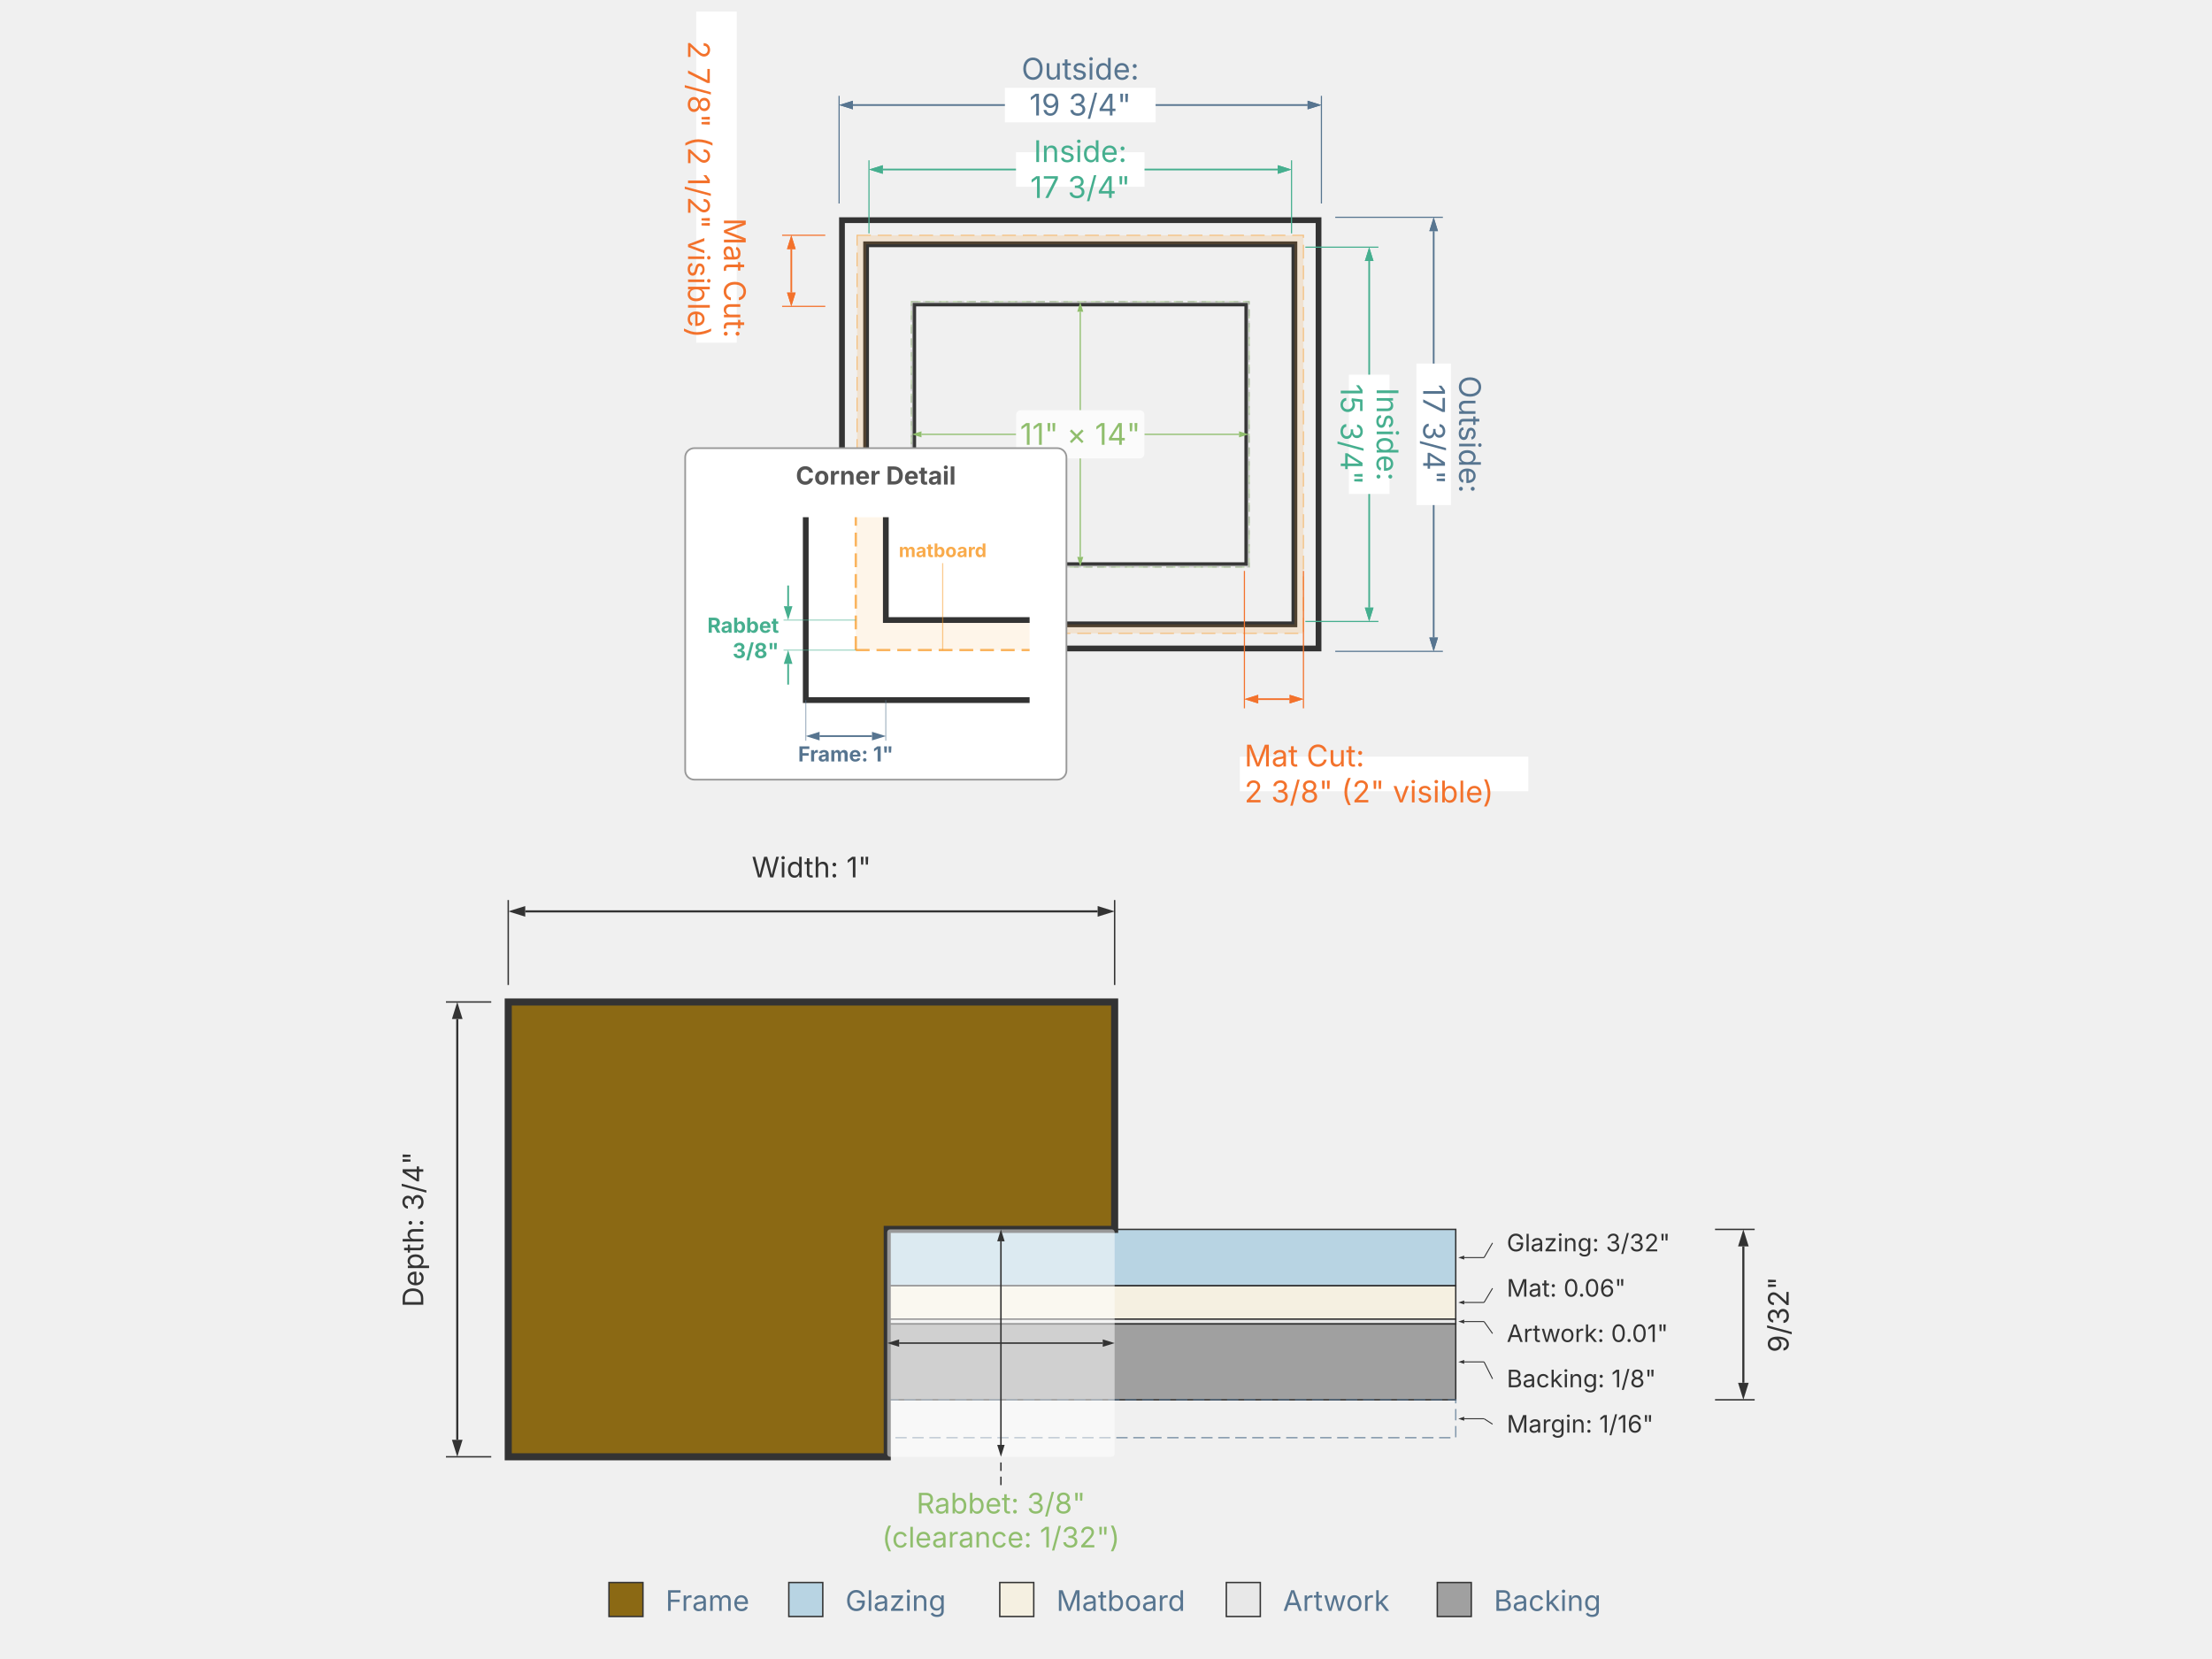
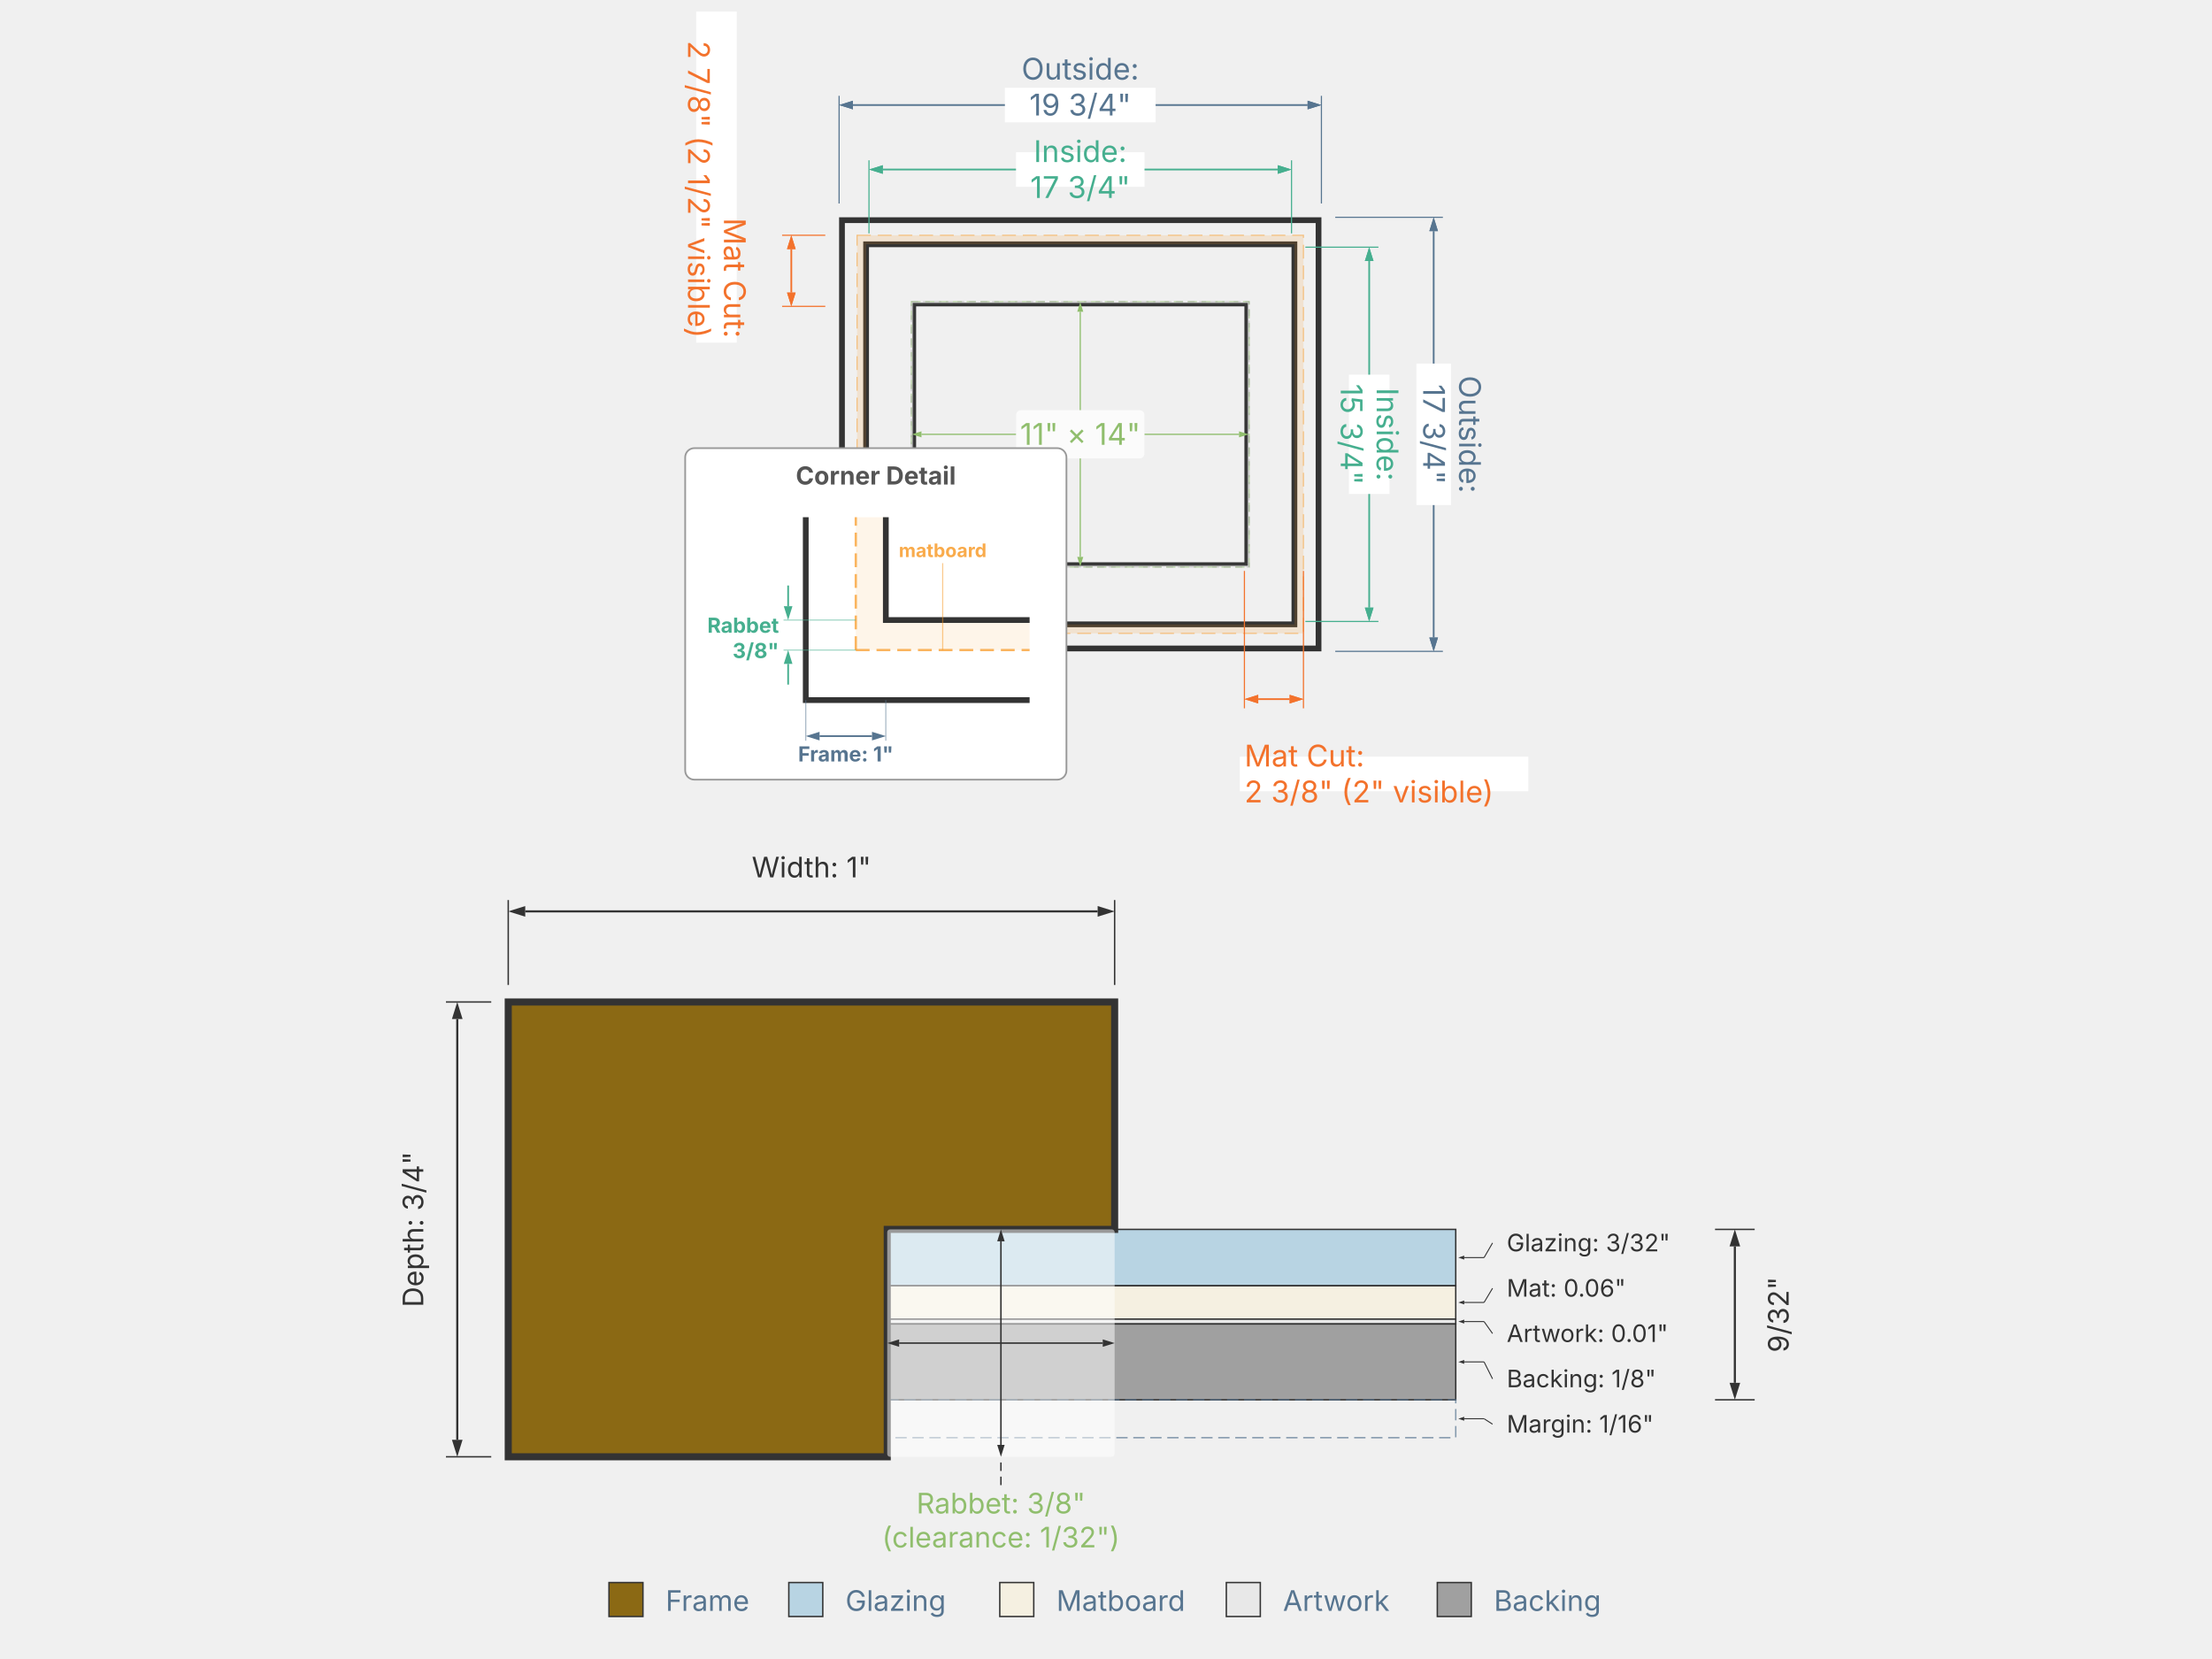
<svg xmlns="http://www.w3.org/2000/svg" viewBox="0 0 800.00 600.00">
  <g id="plan-view" transform="translate(57.57, 20.50) scale(0.8328)">
    <g id="geometry">
      <rect x="296.52" y="71.00" width="206.96" height="186.00" stroke="#333333" stroke-width="2.5" fill="none" />
      <rect x="307.00" y="81.48" width="186.00" height="165.04" stroke="#333333" stroke-width="2.5" fill="none" />
      <rect x="327.96" y="107.68" width="144.08" height="112.65" stroke="#333333" stroke-width="1.5" fill="none" />
      <rect x="326.65" y="106.37" width="146.70" height="115.27" stroke="#90be6d" stroke-width="0.5" stroke-dasharray="4,2" fill="none" opacity="0.6" />
    </g>
    <g id="rabbet-overlap">
      <path d="M303.07,77.55 h193.86 v172.90 h-193.86 Z M307.00,81.48 v165.04 h186.00 v-165.04 Z" fill="#f8961e" fill-opacity="0.15" fill-rule="evenodd" stroke="none" />
    </g>
    <g id="content-boundary">
      <rect x="303.07" y="77.55" width="193.86" height="172.90" stroke="#f8961e" stroke-width="0.5" stroke-dasharray="6,3" fill="none" opacity="0.5" />
    </g>
    <g id="mat-overlap">
      <path d="M326.65,106.37 h146.70 v115.27 h-146.70 Z M327.96,107.68 v112.65 h144.08 v-112.65 Z" fill="#888888" fill-opacity="0.12" fill-rule="evenodd" stroke="none" />
      <rect x="326.65" y="106.37" width="146.70" height="115.27" fill="none" stroke="#888888" stroke-width="0.40" stroke-dasharray="3,2" stroke-opacity="0.4" />
    </g>
    <g id="dimensions">
      <g class="dimension">
        <line x1="308.25" y1="76.73" x2="308.25" y2="45.00" stroke="#46af8f" stroke-width="0.5" />
        <line x1="491.75" y1="76.73" x2="491.75" y2="45.00" stroke="#46af8f" stroke-width="0.5" />
        <polygon points="308.25,49.00 314.25,50.88 314.25,47.12" fill="#46af8f" data-arrow="true" />
        <line x1="314.25" y1="49.00" x2="485.75" y2="49.00" stroke="#46af8f" stroke-width="0.75" />
        <polygon points="491.75,49.00 485.75,47.12 485.75,50.88" fill="#46af8f" data-arrow="true" />
        <rect x="372.10" y="41.50" width="55.80" height="15.00" fill="#FFFFFF" stroke="none" />
        <polygon points="308.25,49.00 314.25,50.88 314.25,47.12" fill="#46af8f" data-arrow="true" />
        <polygon points="491.75,49.00 485.75,47.12 485.75,50.88" fill="#46af8f" data-arrow="true" />
      </g>
      <g class="dimension">
        <line x1="295.27" y1="63.75" x2="295.27" y2="17.00" stroke="#577590" stroke-width="0.5" />
        <line x1="504.73" y1="63.75" x2="504.73" y2="17.00" stroke="#577590" stroke-width="0.5" />
        <polygon points="295.27,21.00 301.27,22.88 301.27,19.12" fill="#577590" data-arrow="true" />
        <line x1="301.27" y1="21.00" x2="498.73" y2="21.00" stroke="#577590" stroke-width="0.75" />
        <polygon points="504.73,21.00 498.73,19.12 498.73,22.88" fill="#577590" data-arrow="true" />
        <rect x="367.28" y="13.50" width="65.44" height="15.00" fill="#FFFFFF" stroke="none" />
        <polygon points="295.27,21.00 301.27,22.88 301.27,19.12" fill="#577590" data-arrow="true" />
        <polygon points="504.73,21.00 498.73,19.12 498.73,22.88" fill="#577590" data-arrow="true" />
      </g>
      <g class="dimension">
        <line x1="497.75" y1="82.73" x2="529.48" y2="82.73" stroke="#46af8f" stroke-width="0.5" />
        <line x1="497.75" y1="245.27" x2="529.48" y2="245.27" stroke="#46af8f" stroke-width="0.5" />
        <polygon points="525.48,82.73 523.60,88.73 527.35,88.73" fill="#46af8f" data-arrow="true" />
        <line x1="525.48" y1="88.73" x2="525.48" y2="239.27" stroke="#46af8f" stroke-width="0.75" />
        <polygon points="525.48,245.27 527.35,239.27 523.60,239.27" fill="#46af8f" data-arrow="true" />
        <rect x="516.68" y="138.10" width="17.60" height="51.80" fill="#FFFFFF" stroke="none" />
        <polygon points="525.48,82.73 523.60,88.73 527.35,88.73" fill="#46af8f" data-arrow="true" />
        <polygon points="525.48,245.27 527.35,239.27 523.60,239.27" fill="#46af8f" data-arrow="true" />
      </g>
      <g class="dimension">
        <line x1="510.73" y1="69.75" x2="557.48" y2="69.75" stroke="#577590" stroke-width="0.5" />
        <line x1="510.73" y1="258.25" x2="557.48" y2="258.25" stroke="#577590" stroke-width="0.5" />
        <polygon points="553.48,69.75 551.60,75.75 555.35,75.75" fill="#577590" data-arrow="true" />
        <line x1="553.48" y1="75.75" x2="553.48" y2="252.25" stroke="#577590" stroke-width="0.75" />
        <polygon points="553.48,258.25 555.35,252.25 551.60,252.25" fill="#577590" data-arrow="true" />
        <rect x="545.98" y="133.28" width="15.00" height="61.44" fill="#FFFFFF" stroke="none" />
        <polygon points="553.48,69.75 551.60,75.75 555.35,75.75" fill="#577590" data-arrow="true" />
        <polygon points="553.48,258.25 555.35,252.25 551.60,252.25" fill="#577590" data-arrow="true" />
      </g>
      <text transform="translate(400.00, 45.75)" fill="#46af8f" font-family="Inter, system-ui, -apple-system, sans-serif" font-size="13px" text-anchor="middle">Inside:</text>
      <text transform="translate(400.00, 61.35)" fill="#46af8f" font-family="Inter, system-ui, -apple-system, sans-serif" font-size="13px" text-anchor="middle">17 3/4"</text>
      <text transform="translate(400.00, 9.95)" fill="#577590" font-family="Inter, system-ui, -apple-system, sans-serif" font-size="13px" text-anchor="middle">Outside:</text>
      <text transform="translate(400.00, 25.55)" fill="#577590" font-family="Inter, system-ui, -apple-system, sans-serif" font-size="13px" text-anchor="middle">19 3/4"</text>
      <text transform="rotate(90 533.28 164.00)" x="533.28" y="168.55" fill="#46af8f" font-family="Inter, system-ui, -apple-system, sans-serif" font-size="13px" text-anchor="middle">Inside:</text>
      <text transform="rotate(90 517.68 164.00)" x="517.68" y="168.55" fill="#46af8f" font-family="Inter, system-ui, -apple-system, sans-serif" font-size="13px" text-anchor="middle">15 3/4"</text>
      <text transform="rotate(90 569.08 164.00)" x="569.08" y="168.55" fill="#577590" font-family="Inter, system-ui, -apple-system, sans-serif" font-size="13px" text-anchor="middle">Outside:</text>
      <text transform="rotate(90 553.48 164.00)" x="553.48" y="168.55" fill="#577590" font-family="Inter, system-ui, -apple-system, sans-serif" font-size="13px" text-anchor="middle">17 3/4"</text>
    </g>
    <g id="artwork-indicator">
      <polygon points="326.85,164.00 331.05,165.31 331.05,162.69" fill="#90be6d" data-arrow="true" />
      <line x1="331.05" y1="164.00" x2="372.16" y2="164.00" stroke="#90be6d" stroke-width="0.525" />
      <line x1="427.84" y1="164.00" x2="468.95" y2="164.00" stroke="#90be6d" stroke-width="0.525" />
      <polygon points="473.15,164.00 468.95,162.69 468.95,165.31" fill="#90be6d" data-arrow="true" />
      <polygon points="400.00,106.57 398.69,110.77 401.31,110.77" fill="#90be6d" data-arrow="true" />
      <line x1="400.00" y1="110.77" x2="400.00" y2="153.55" stroke="#90be6d" stroke-width="0.525" />
      <line x1="400.00" y1="174.45" x2="400.00" y2="217.23" stroke="#90be6d" stroke-width="0.525" />
      <polygon points="400.00,221.43 401.31,217.23 398.69,217.23" fill="#90be6d" data-arrow="true" />
      <rect x="372.16" y="153.55" width="55.69" height="20.90" fill="#FFFFFF" fill-opacity="0.75" stroke="none" rx="2" />
      <text transform="translate(400.00, 168.55)" fill="#90be6d" font-family="Inter, system-ui, -apple-system, sans-serif" font-size="13.00px" text-anchor="middle">11" × 14"</text>
    </g>
    <g id="mat-cut-geom">
      <g class="dimension">
        <line x1="471.29" y1="223.32" x2="471.29" y2="283.00" stroke="#f3722c" stroke-width="0.5" />
        <line x1="496.93" y1="223.32" x2="496.93" y2="283.00" stroke="#f3722c" stroke-width="0.5" />
        <polygon points="471.29,279.00 477.29,280.88 477.29,277.12" fill="#f3722c" data-arrow="true" />
        <line x1="477.29" y1="279.00" x2="490.93" y2="279.00" stroke="#f3722c" stroke-width="0.75" />
        <polygon points="496.93,279.00 490.93,277.12 490.93,280.88" fill="#f3722c" data-arrow="true" />
        <rect x="469.29" y="304.00" width="125.30" height="15.00" fill="#FFFFFF" stroke="none" />
        <polygon points="471.29,279.00 477.29,280.88 477.29,277.12" fill="#f3722c" data-arrow="true" />
        <polygon points="496.93,279.00 490.93,277.12 490.93,280.88" fill="#f3722c" data-arrow="true" />
      </g>
      <g class="dimension">
        <line x1="289.27" y1="77.55" x2="270.52" y2="77.55" stroke="#f3722c" stroke-width="0.5" />
        <line x1="289.27" y1="108.43" x2="270.52" y2="108.43" stroke="#f3722c" stroke-width="0.5" />
        <polygon points="274.52,77.55 272.65,83.55 276.40,83.55" fill="#f3722c" data-arrow="true" />
        <line x1="274.52" y1="83.55" x2="274.52" y2="102.43" stroke="#f3722c" stroke-width="0.75" />
        <polygon points="274.52,108.43 276.40,102.43 272.65,102.43" fill="#f3722c" data-arrow="true" />
        <rect x="233.22" y="-19.61" width="17.60" height="143.79" fill="#FFFFFF" stroke="none" />
        <polygon points="274.52,77.55 272.65,83.55 276.40,83.55" fill="#f3722c" data-arrow="true" />
        <polygon points="274.52,108.43 276.40,102.43 272.65,102.43" fill="#f3722c" data-arrow="true" />
      </g>
    </g>
    <g id="corner-detail">
      <defs>
        <clipPath id="corner-detail-clip">
          <rect x="232.43" y="194.00" width="157.57" height="115.97" />
        </clipPath>
      </defs>
      <rect x="228.43" y="170.00" width="165.57" height="143.97" fill="#FFFFFF" stroke="#999" stroke-width="0.75" rx="4" />
      <text transform="translate(311.22, 185.80)" fill="#555" font-family="Inter, system-ui, -apple-system, sans-serif" font-size="10.8" font-weight="bold" text-anchor="middle">Corner Detail</text>
      <g clip-path="url(#corner-detail-clip)">
        <path d="M302.52,200.00 V257.69 H378.00 V244.65 H315.56 V200.00 H302.52 Z" fill="#f8961e" fill-opacity="0.10" stroke="none" />
        <line x1="302.52" y1="257.69" x2="378.00" y2="257.69" stroke="#f8961e" stroke-width="1" stroke-dasharray="6,3" opacity="0.7" />
        <line x1="302.52" y1="257.69" x2="302.52" y2="200.00" stroke="#f8961e" stroke-width="1" stroke-dasharray="6,3" opacity="0.7" />
        <polyline points="280.79,200.00 280.79,279.42 378.00,279.42" fill="none" stroke="#333333" stroke-width="2.5" stroke-linejoin="miter" />
        <polyline points="315.56,200.00 315.56,244.65 378.00,244.65" fill="none" stroke="#333333" stroke-width="2.5" stroke-linejoin="miter" />
      </g>
      <defs>
        <clipPath id="corner-detail-annot-clip">
          <rect x="230.43" y="172.00" width="161.57" height="139.97" />
        </clipPath>
      </defs>
      <g clip-path="url(#corner-detail-annot-clip)">
        <line x1="280.79" y1="279.42" x2="280.79" y2="297.06" stroke="#577590" stroke-width="0.5" opacity="0.5" />
        <line x1="315.56" y1="279.42" x2="315.56" y2="297.06" stroke="#577590" stroke-width="0.5" opacity="0.5" />
        <polygon points="280.79,295.06 286.79,296.94 286.79,293.19" fill="#577590" data-arrow="true" />
        <line x1="286.79" y1="295.06" x2="309.56" y2="295.06" stroke="#577590" stroke-width="0.75" />
        <polygon points="315.56,295.06 309.56,293.19 309.56,296.94" fill="#577590" data-arrow="true" />
        <text transform="translate(298.17, 306.06)" font-family="Inter, system-ui, -apple-system, sans-serif" font-size="9.0px" fill="#577590" font-weight="bold" text-anchor="middle">Frame: 1"</text>
        <line x1="302.52" y1="244.65" x2="271.14" y2="244.65" stroke="#46af8f" stroke-width="0.5" opacity="0.5" />
        <line x1="302.52" y1="257.69" x2="271.14" y2="257.69" stroke="#46af8f" stroke-width="0.5" opacity="0.5" />
        <line x1="273.14" y1="229.65" x2="273.14" y2="238.65" stroke="#46af8f" stroke-width="0.75" />
        <polygon points="273.14,244.65 275.01,238.65 271.26,238.65" fill="#46af8f" data-arrow="true" />
        <line x1="273.14" y1="272.69" x2="273.14" y2="263.69" stroke="#46af8f" stroke-width="0.75" />
        <polygon points="273.14,257.69 271.26,263.69 275.01,263.69" fill="#46af8f" data-arrow="true" />
        <text transform="translate(269.14, 250.17)" font-family="Inter, system-ui, -apple-system, sans-serif" font-size="9.0px" fill="#46af8f" text-anchor="end" font-weight="bold">Rabbet</text>
        <text transform="translate(269.14, 261.17)" font-family="Inter, system-ui, -apple-system, sans-serif" font-size="9.0px" fill="#46af8f" text-anchor="end" font-weight="bold">3/8"</text>
        <line x1="340.26" y1="257.69" x2="340.26" y2="218.52" stroke="#f8961e" stroke-width="0.5" opacity="0.5" />
        <rect x="318.65" y="210.23" width="43.21" height="9.72" fill="#FFFFFF" stroke="none" rx="1" />
        <text transform="translate(340.26, 217.31)" fill="#f8961e" font-family="Inter, system-ui, -apple-system, sans-serif" font-size="8.1" text-anchor="middle" font-weight="bold" opacity="0.8">matboard</text>
      </g>
    </g>
    <g id="mat-cut-labels">
      <text transform="translate(471.29, 308.25)" fill="#f3722c" font-family="Inter, system-ui, -apple-system, sans-serif" font-size="13px" text-anchor="start">Mat Cut:</text>
      <text transform="translate(471.29, 323.85)" fill="#f3722c" font-family="Inter, system-ui, -apple-system, sans-serif" font-size="13px" text-anchor="start">2 3/8" (2" visible)</text>
      <text transform="rotate(90 249.82 122.18)" x="249.82" y="126.73" fill="#f3722c" font-family="Inter, system-ui, -apple-system, sans-serif" font-size="13px" text-anchor="end">Mat Cut:</text>
      <text transform="rotate(90 234.22 122.18)" x="234.22" y="126.73" fill="#f3722c" font-family="Inter, system-ui, -apple-system, sans-serif" font-size="13px" text-anchor="end">2 7/8" (2 1/2" visible)</text>
    </g>
  </g>
  <g id="section-view" transform="translate(-9.69, 310.15) scale(1.0242)">
    <g id="section-content" transform="translate(2.50, 0)">
      <g id="section-geometry">
        <rect x="320.26" y="131.30" width="200.75" height="19.91" stroke="#333333" stroke-width="0.5" fill="#B8D4E3" />
        <rect x="320.26" y="151.21" width="200.75" height="11.78" stroke="#333333" stroke-width="0.5" fill="#F5F0E1" />
        <rect x="320.26" y="162.99" width="200.75" height="1.71" stroke="#333333" stroke-width="0.5" fill="#E8E8E8" />
        <rect x="320.26" y="164.70" width="200.75" height="26.77" stroke="#333333" stroke-width="0.5" fill="#A0A0A0" />
        <rect x="320.26" y="191.47" width="200.75" height="13.38" stroke="#577590" stroke-width="0.5" stroke-dasharray="4,2" fill="none" opacity="0.7" />
        <polygon points="186.43,51.00 400.56,51.00 400.56,131.30 320.26,131.30 320.26,211.60 186.43,211.60" stroke="#333333" stroke-width="2.5" fill="#8B6914" />
      </g>
      <g id="section-dimensions">
        <line x1="180.43" y1="51.00" x2="164.43" y2="51.00" stroke="#333333" stroke-width="0.5" />
        <line x1="180.43" y1="211.60" x2="164.43" y2="211.60" stroke="#333333" stroke-width="0.5" />
        <polygon points="168.43,51.00 166.55,57.00 170.30,57.00" fill="#333333" data-arrow="true" />
        <line x1="168.43" y1="57.00" x2="168.43" y2="205.60" stroke="#333333" stroke-width="0.75" />
        <polygon points="168.43,211.60 170.30,205.60 166.55,205.60" fill="#333333" data-arrow="true" />
        <text x="156.43" y="131.30" fill="#333333" font-family="Inter, system-ui, -apple-system, sans-serif" font-size="10px" text-anchor="middle" transform="rotate(-90 156.43 131.30)">Depth: 3/4"</text>
        <line x1="186.43" y1="45.00" x2="186.43" y2="15.00" stroke="#333333" stroke-width="0.5" />
        <line x1="400.56" y1="45.00" x2="400.56" y2="15.00" stroke="#333333" stroke-width="0.5" />
        <polygon points="186.43,19.00 192.43,20.88 192.43,17.12" fill="#333333" data-arrow="true" />
        <line x1="192.43" y1="19.00" x2="394.56" y2="19.00" stroke="#333333" stroke-width="0.75" />
        <polygon points="400.56,19.00 394.56,17.12 394.56,20.88" fill="#333333" data-arrow="true" />
        <text transform="translate(293.49, 7.00)" fill="#333333" font-family="Inter, system-ui, -apple-system, sans-serif" font-size="10px" text-anchor="middle">Width: 1"</text>
        <rect x="320.26" y="131.30" width="80.30" height="80.30" fill="#FFFFFF" fill-opacity="0.5" stroke="none" rx="1" />
        <polygon points="320.26,171.45 324.46,172.76 324.46,170.14" fill="#333333" data-arrow="true" />
        <line x1="324.46" y1="171.45" x2="396.36" y2="171.45" stroke="#333333" stroke-width="0.525" />
        <polygon points="400.56,171.45 396.36,170.14 396.36,172.76" fill="#333333" data-arrow="true" />
        <polygon points="360.41,131.30 359.10,135.50 361.72,135.50" fill="#333333" data-arrow="true" />
        <line x1="360.41" y1="135.50" x2="360.41" y2="207.40" stroke="#333333" stroke-width="0.525" />
        <polygon points="360.41,211.60 361.72,207.40 359.10,207.40" fill="#333333" data-arrow="true" />
        <polygon points="521.91,141.26 524.01,141.96 524.01,140.56" fill="#333333" data-arrow="true" />
        <line x1="524.01" y1="141.26" x2="531.01" y2="141.26" stroke="#333333" stroke-width="0.35" />
        <line x1="531.01" y1="141.26" x2="534.01" y2="136.08" stroke="#333333" stroke-width="0.35" />
        <text transform="translate(539.01, 139.05)" fill="#333333" font-family="Inter, system-ui, -apple-system, sans-serif" font-size="8.5px">Glazing: 3/32"</text>
        <polygon points="521.91,157.10 524.01,157.80 524.01,156.40" fill="#333333" data-arrow="true" />
        <line x1="524.01" y1="157.10" x2="531.01" y2="157.10" stroke="#333333" stroke-width="0.35" />
        <line x1="531.01" y1="157.10" x2="534.01" y2="152.08" stroke="#333333" stroke-width="0.35" />
        <text transform="translate(539.01, 155.05)" fill="#333333" font-family="Inter, system-ui, -apple-system, sans-serif" font-size="8.5px">Mat: 0.06"</text>
        <polygon points="521.91,163.85 524.01,164.55 524.01,163.15" fill="#333333" data-arrow="true" />
        <line x1="524.01" y1="163.85" x2="531.01" y2="163.85" stroke="#333333" stroke-width="0.35" />
        <line x1="531.01" y1="163.85" x2="534.01" y2="168.08" stroke="#333333" stroke-width="0.35" />
        <text transform="translate(539.01, 171.05)" fill="#333333" font-family="Inter, system-ui, -apple-system, sans-serif" font-size="8.5px">Artwork: 0.01"</text>
        <polygon points="521.91,178.09 524.01,178.79 524.01,177.39" fill="#333333" data-arrow="true" />
        <line x1="524.01" y1="178.09" x2="531.01" y2="178.09" stroke="#333333" stroke-width="0.35" />
        <line x1="531.01" y1="178.09" x2="534.01" y2="184.08" stroke="#333333" stroke-width="0.35" />
        <text transform="translate(539.01, 187.05)" fill="#333333" font-family="Inter, system-ui, -apple-system, sans-serif" font-size="8.5px">Backing: 1/8"</text>
        <polygon points="521.91,198.16 524.01,198.86 524.01,197.46" fill="#333333" data-arrow="true" />
        <line x1="524.01" y1="198.16" x2="531.01" y2="198.16" stroke="#333333" stroke-width="0.35" />
        <line x1="531.01" y1="198.16" x2="534.01" y2="200.08" stroke="#333333" stroke-width="0.35" />
        <text transform="translate(539.01, 203.05)" fill="#333333" font-family="Inter, system-ui, -apple-system, sans-serif" font-size="8.5px">Margin: 1/16"</text>
        <line x1="612.57" y1="131.30" x2="626.57" y2="131.30" stroke="#333333" stroke-width="0.5" />
        <line x1="612.57" y1="191.47" x2="626.57" y2="191.47" stroke="#333333" stroke-width="0.5" />
-         <polygon points="622.57,131.30 620.70,137.30 624.45,137.30" fill="#333333" data-arrow="true" />
-         <line x1="622.57" y1="137.30" x2="622.57" y2="185.47" stroke="#333333" stroke-width="0.75" />
-         <polygon points="622.57,191.47 624.45,185.47 620.70,185.47" fill="#333333" data-arrow="true" />
+         <polygon points="619.57,131.30 617.70,137.30 621.45,137.30" fill="#333333" data-arrow="true" />
+         <line x1="619.57" y1="137.30" x2="619.57" y2="185.47" stroke="#333333" stroke-width="0.75" />
+         <polygon points="619.57,191.47 621.45,185.47 617.70,185.47" fill="#333333" data-arrow="true" />
        <text x="638.57" y="161.39" fill="#333333" font-family="Inter, system-ui, -apple-system, sans-serif" font-size="10px" text-anchor="middle" transform="rotate(-90 638.57 161.39)">9/32"</text>
        <line x1="360.41" y1="213.60" x2="360.41" y2="221.60" stroke="#333333" stroke-width="0.5" stroke-dasharray="3,2" />
        <text transform="translate(360.41, 231.60)" fill="#90be6d" font-family="Inter, system-ui, -apple-system, sans-serif" font-size="10px" text-anchor="middle">Rabbet: 3/8"</text>
        <text transform="translate(360.41, 243.60)" fill="#90be6d" font-family="Inter, system-ui, -apple-system, sans-serif" font-size="10px" text-anchor="middle">(clearance: 1/32")</text>
      </g>
    </g>
    <g id="legend">
      <rect x="224.50" y="256.00" width="12" height="12" fill="#8B6914" stroke="#333333" stroke-width="0.5" />
      <text transform="translate(244.50, 266.00)" fill="#577590" font-family="Inter, system-ui, -apple-system, sans-serif" font-size="10px">Frame</text>
      <rect x="288.00" y="256.00" width="12" height="12" fill="#B8D4E3" stroke="#333333" stroke-width="0.5" />
      <text transform="translate(308.00, 266.00)" fill="#577590" font-family="Inter, system-ui, -apple-system, sans-serif" font-size="10px">Glazing</text>
      <rect x="362.50" y="256.00" width="12" height="12" fill="#F5F0E1" stroke="#333333" stroke-width="0.5" />
      <text transform="translate(382.50, 266.00)" fill="#577590" font-family="Inter, system-ui, -apple-system, sans-serif" font-size="10px">Matboard</text>
      <rect x="442.50" y="256.00" width="12" height="12" fill="#E8E8E8" stroke="#333333" stroke-width="0.5" />
      <text transform="translate(462.50, 266.00)" fill="#577590" font-family="Inter, system-ui, -apple-system, sans-serif" font-size="10px">Artwork</text>
      <rect x="517.00" y="256.00" width="12" height="12" fill="#A0A0A0" stroke="#333333" stroke-width="0.5" />
      <text transform="translate(537.00, 266.00)" fill="#577590" font-family="Inter, system-ui, -apple-system, sans-serif" font-size="10px">Backing</text>
    </g>
  </g>
</svg>
